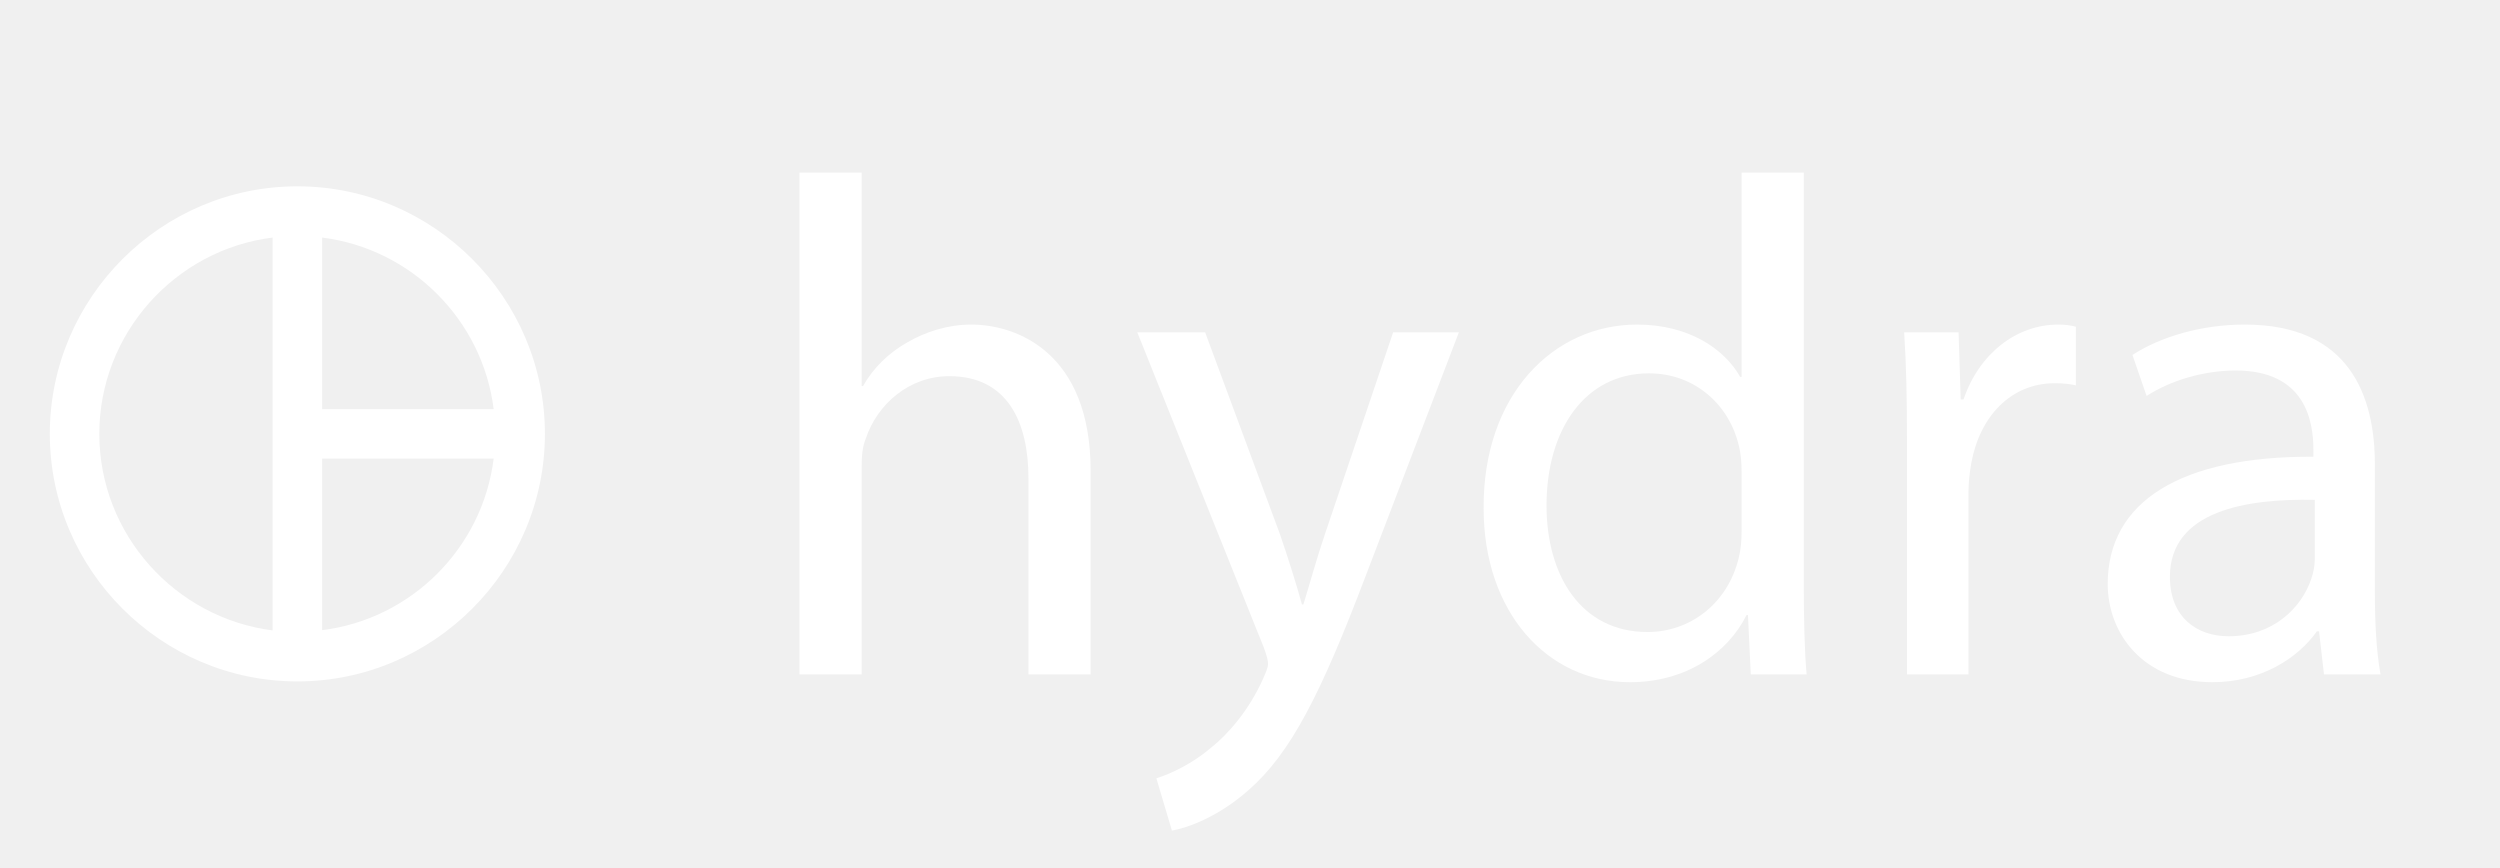
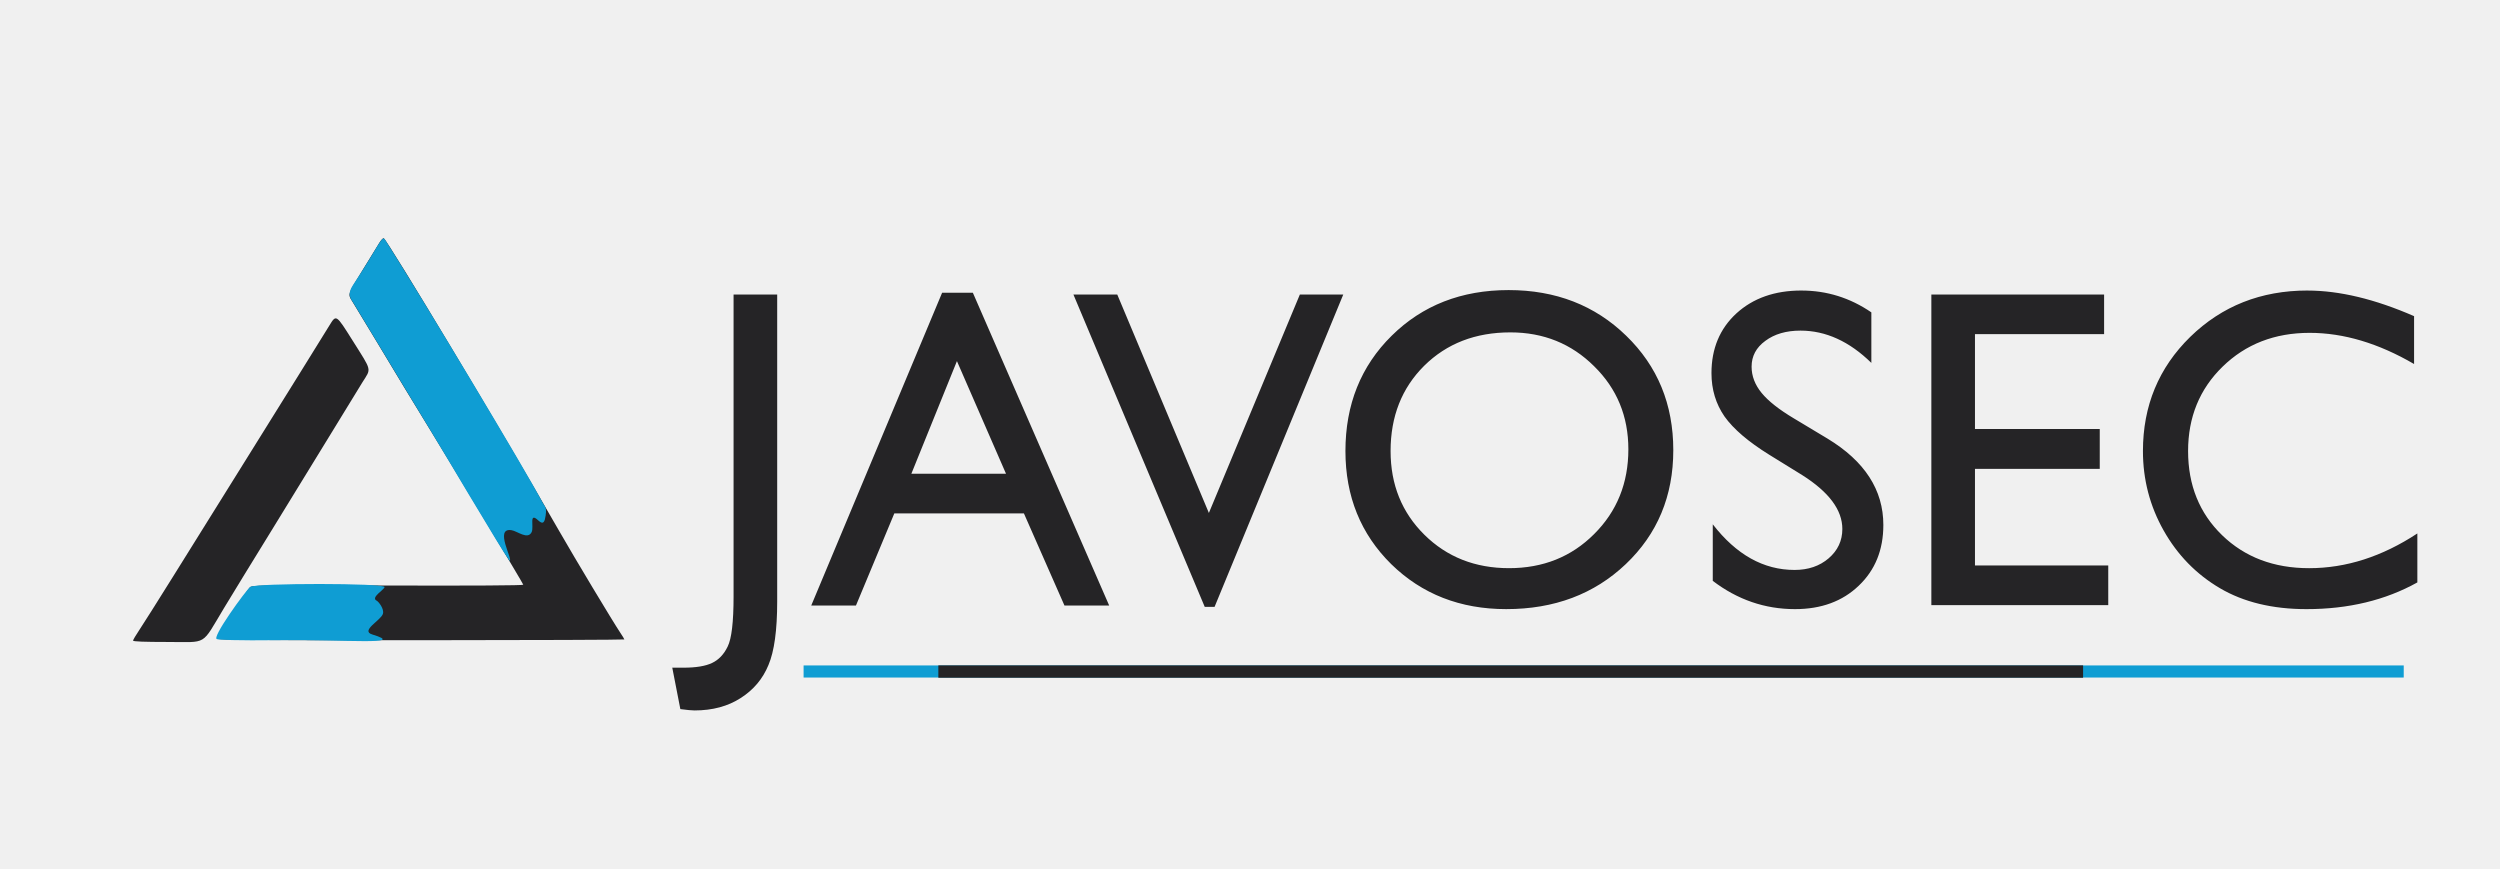
- <svg xmlns="http://www.w3.org/2000/svg" fill="#ffffff" width="357.25px" height="124px" viewBox="0 0 357.25 124">
-   <path d="M42.493,26.625C23.037,26.625,7.118,42.544,7.118,62s15.919,35.375,35.375,35.375S77.868,81.456,77.868,62 S61.949,26.625,42.493,26.625z M46.03,33.947c12.769,1.592,22.925,11.779,24.514,24.516H46.03V33.947z M14.193,62 c0-14.361,10.858-26.318,24.763-28.053v56.139C25.052,88.316,14.193,76.363,14.193,62z M46.03,90.051V65.537h24.514 C68.955,78.307,58.799,88.462,46.03,90.051z" />
-   <path d="M114.24,24.666h8.888v30.502h0.202c1.414-2.525,3.636-4.747,6.363-6.262 c2.626-1.516,5.757-2.525,9.09-2.525c6.564,0,17.068,4.04,17.068,20.906v29.088h-8.888V68.298c0-7.878-2.929-14.544-11.312-14.544 c-5.757,0-10.302,4.04-11.917,8.888c-0.505,1.212-0.606,2.525-0.606,4.242v29.491h-8.888V24.666z" />
-   <path d="M172.215,47.492l10.705,28.885c1.111,3.232,2.323,7.07,3.131,9.999h0.203 c0.908-2.929,1.918-6.666,3.131-10.2l9.695-28.684h9.393l-13.332,34.844c-6.362,16.766-10.705,25.351-16.765,30.603 c-4.343,3.838-8.686,5.354-10.908,5.757l-2.222-7.474c2.222-0.707,5.151-2.121,7.777-4.343c2.424-1.919,5.454-5.353,7.474-9.897 c0.404-0.909,0.707-1.616,0.707-2.121s-0.201-1.212-0.605-2.323l-18.079-45.045H172.215z" />
-   <path d="M257.761,24.666V83.75c0,4.343,0.101,9.292,0.404,12.625h-7.979l-0.403-8.483h-0.202 c-2.727,5.453-8.686,9.595-16.664,9.595c-11.817,0-20.907-9.999-20.907-24.846c-0.101-16.261,9.999-26.26,21.917-26.26 c7.474,0,12.523,3.535,14.745,7.474h0.202V24.666H257.761z M248.873,67.389c0-1.111-0.102-2.626-0.404-3.737 c-1.312-5.655-6.16-10.302-12.826-10.302c-9.191,0-14.645,8.08-14.645,18.887c0,9.898,4.848,18.079,14.442,18.079 c5.959,0,11.413-3.939,13.028-10.605c0.303-1.212,0.404-2.424,0.404-3.838V67.389z" />
-   <path d="M272.508,62.743c0-5.758-0.102-10.706-0.404-15.251h7.776l0.304,9.595h0.403 c2.222-6.565,7.575-10.706,13.534-10.706c1.01,0,1.717,0.102,2.524,0.303v8.383c-0.909-0.201-1.817-0.303-3.03-0.303 c-6.262,0-10.705,4.747-11.918,11.413c-0.201,1.212-0.403,2.626-0.403,4.141v26.058h-8.786V62.743z" />
-   <path d="M332.098,96.375l-0.707-6.161h-0.304c-2.727,3.838-7.979,7.272-14.948,7.272 c-9.896,0-14.947-6.969-14.947-14.039c0-11.816,10.504-18.28,29.391-18.18v-1.01c0-4.04-1.111-11.312-11.109-11.312 c-4.545,0-9.292,1.413-12.727,3.636l-2.02-5.858c4.04-2.626,9.898-4.343,16.059-4.343c14.947,0,18.584,10.201,18.584,19.998v18.28 c0,4.242,0.201,8.383,0.808,11.716H332.098z M330.784,71.429c-9.696-0.202-20.704,1.515-20.704,11.009 c0,5.757,3.838,8.483,8.383,8.483c6.362,0,10.402-4.04,11.816-8.181c0.303-0.909,0.505-1.919,0.505-2.828V71.429z" />
+ <svg xmlns="http://www.w3.org/2000/svg" xmlns:xlink="http://www.w3.org/1999/xlink" width="357" height="124" viewBox="0 0 94.456 32.808" version="1.1" id="svg1" xml:space="preserve">
+   <defs id="defs1">
+     <linearGradient id="swatch1916">
+       <stop style="stop-color:#ba3736;stop-opacity:1;" offset="0" id="stop1916" />
+     </linearGradient>
+     <linearGradient id="swatch1912">
+       <stop style="stop-color:#0f9dd3;stop-opacity:1;" offset="0" id="stop1912" />
+     </linearGradient>
+     <rect x="82.078" y="114.909" width="1880.066" height="434.53" id="rect1912" />
+     <radialGradient xlink:href="#swatch1912" id="radialGradient1912" cx="121.612" cy="172.349" fx="121.612" fy="172.349" r="67.449" gradientTransform="matrix(0.9610118,0,0,0.00741304,-19.15804,139.9168)" gradientUnits="userSpaceOnUse" />
+   </defs>
+   <g id="layer1">
+     <g id="g1900" transform="matrix(0.1827036,0,0,0.1827036,-10.0898,-4.509572)">
+       <path style="fill:#252426;fill-opacity:1" d="m 82.74,157.163 c 0,-0.152 0.577,-1.134 1.282,-2.183 0.705,-1.048 3.879,-6.073 7.053,-11.167 3.174,-5.093 9.781,-15.69 14.683,-23.548 9.051,-14.51 15.585,-25.016 17.562,-28.238 1.444,-2.353 1.381,-2.393 4.835,3.1 4.059,6.457 3.872,5.652 2.007,8.629 -0.857,1.368 -3.95,6.416 -6.874,11.218 -2.924,4.802 -8.272,13.52 -11.885,19.372 -3.613,5.853 -8.058,13.106 -9.877,16.119 -4.756,7.877 -3.247,6.975 -11.665,6.975 -4.776,0 -7.12,-0.091 -7.12,-0.277 z m 17.462,-0.412 c 0,-0.391 5.899,-9.741 6.655,-10.548 0.481,-0.513 0.916,-0.52 28.534,-0.437 17.498,0.052 28.046,-0.01 28.046,-0.166 0,-0.223 -14.446,-24.226 -20.104,-33.403 -2.552,-4.14 -5.143,-8.416 -10.581,-17.462 -2.143,-3.565 -4.283,-7.098 -4.756,-7.85 -0.859,-1.368 -0.859,-1.368 2.051,-6.085 1.601,-2.595 3.22,-5.23 3.598,-5.858 0.378,-0.627 0.8,-1.071 0.937,-0.986 0.857,0.53 24.614,40.17 36.318,60.6 3.22,5.62 11.071,18.691 12.554,20.899 0.487,0.726 0.886,1.383 0.886,1.46 0,0.077 -18.931,0.151 -42.069,0.163 -34.525,0.018 -42.069,-0.04 -42.069,-0.324 z" id="path1901" />
+       <path style="fill:#0f9dd3;fill-opacity:1" d="m 100.116,156.853 c -1.358,-0.047 6.005,-10.179 6.863,-10.81 1.071,-0.787 27.971,-0.814 27.772,0.053 -0.135,0.588 -2.906,2.146 -1.653,2.79 0.457,0.235 1.609,1.738 1.314,2.731 -0.395,1.328 -4.718,3.501 -2.227,4.261 7.493,2.285 -5.732,1.02 -19.126,1.188 -9.094,0.114 -12.752,-0.089 -12.944,-0.212 z m 60.48,-16.208 c -1.3,-1.794 -3.44,-5.442 -8.404,-13.668 -2.371,-3.929 -6.019,-10.155 -7.941,-13.284 -3.694,-6.013 -15.876,-26.319 -16.1,-26.615 -0.802,-1.065 -0.847,-1.995 0.023,-3.369 0.478,-0.756 1.968,-2.987 3.337,-5.242 2.555,-4.21 2.861,-4.984 3.376,-4.176 7.548,11.855 29.437,48.271 32.594,54.416 0.36,0.701 0.851,0.749 0.58,2.596 -0.174,1.188 -0.435,2.028 -1.528,1.001 -1.988,-1.867 -0.842,1.371 -1.368,2.421 -0.817,1.633 -2.931,-0.207 -4.166,-0.403 -3.68,-0.583 0.455,6.324 -0.403,6.324 z" id="path1900" />
+     </g>
+     <g id="g1939" transform="matrix(0.4663541,0,0,0.4663541,15.02143,-40.47614)">
+       <g id="g1938">
+         <path id="text1912" style="font-size:133.333px;font-family:'Gill Sans MT';-inkscape-font-specification:'Gill Sans MT';white-space:pre;fill:#252426;stroke:none;stroke-width:0.274;stroke-opacity:1" d="m 90.011,110.294 c -3.817,0 -6.975,1.233 -9.472,3.698 -2.498,2.465 -3.747,5.579 -3.747,9.343 0,3.668 1.237,6.722 3.711,9.163 2.486,2.429 5.591,3.643 9.314,3.643 3.9,0 7.128,-1.214 9.685,-3.643 2.568,-2.441 3.852,-5.519 3.852,-9.235 0,-3.716 -1.272,-6.806 -3.817,-9.271 -2.533,-2.465 -5.708,-3.698 -9.526,-3.698 z m 23.716,0.036 c -2.156,0 -3.911,0.619 -5.266,1.858 -1.343,1.239 -2.014,2.85 -2.014,4.834 0,1.323 0.353,2.495 1.06,3.517 0.719,1.01 1.921,2.038 3.605,3.085 l 2.686,1.659 c 2.168,1.371 3.252,2.826 3.252,4.365 0,0.95 -0.371,1.743 -1.114,2.381 -0.73,0.625 -1.649,0.938 -2.757,0.938 -2.51,0 -4.718,-1.232 -6.627,-3.697 v 4.581 c 2.003,1.527 4.224,2.291 6.663,2.291 2.121,0 3.841,-0.631 5.16,-1.894 1.331,-1.263 1.997,-2.904 1.997,-4.924 0,-2.838 -1.508,-5.17 -4.524,-6.998 l -2.704,-1.624 c -1.214,-0.722 -2.091,-1.413 -2.633,-2.074 -0.542,-0.661 -0.813,-1.371 -0.813,-2.129 0,-0.854 0.371,-1.551 1.114,-2.092 0.742,-0.553 1.691,-0.829 2.845,-0.829 2.05,0 3.964,0.872 5.743,2.615 v -4.094 c -1.72,-1.178 -3.611,-1.768 -5.673,-1.768 z m 41.001,0 c -3.758,0 -6.922,1.251 -9.49,3.752 -2.557,2.501 -3.835,5.586 -3.835,9.253 0,2.309 0.56,4.455 1.679,6.439 1.119,1.984 2.639,3.541 4.559,4.672 1.92,1.13 4.259,1.696 7.016,1.696 3.393,0 6.386,-0.721 8.978,-2.164 v -3.968 c -2.851,1.876 -5.773,2.814 -8.766,2.814 -2.863,0 -5.213,-0.89 -7.051,-2.67 -1.838,-1.78 -2.757,-4.052 -2.757,-6.818 0,-2.742 0.931,-5.021 2.793,-6.836 1.873,-1.828 4.224,-2.741 7.051,-2.741 2.757,0 5.579,0.842 8.465,2.525 v -3.878 c -3.169,-1.383 -6.05,-2.074 -8.642,-2.074 z M 44.116,110.511 33.512,135.853 h 3.623 l 3.11,-7.468 h 10.498 l 3.287,7.468 h 3.623 L 46.608,110.511 Z m -16.895,0.144 v 24.459 c 0,2.068 -0.159,3.421 -0.477,4.058 -0.306,0.637 -0.731,1.082 -1.273,1.335 -0.53,0.253 -1.302,0.379 -2.315,0.379 H 22.255 l 0.654,3.355 c 0.542,0.072 0.924,0.109 1.148,0.109 1.461,0 2.71,-0.337 3.747,-1.01 1.037,-0.661 1.785,-1.551 2.244,-2.67 0.471,-1.106 0.707,-2.819 0.707,-5.14 v -24.874 z m 27.534,0 10.639,25.306 h 0.795 l 10.427,-25.306 h -3.517 l -7.37,17.695 -7.422,-17.695 z m 69.506,0 v 25.162 h 14.332 v -3.211 h -10.798 v -7.828 h 10.109 v -3.229 h -10.109 v -7.684 h 10.462 v -3.211 z m -34.108,3.066 c 2.686,0 4.948,0.914 6.786,2.742 1.85,1.816 2.775,4.058 2.775,6.728 0,2.742 -0.925,5.033 -2.775,6.872 -1.838,1.84 -4.136,2.76 -6.893,2.76 -2.745,0 -5.031,-0.902 -6.857,-2.706 -1.826,-1.804 -2.739,-4.064 -2.739,-6.782 0,-2.802 0.907,-5.104 2.721,-6.908 1.826,-1.804 4.153,-2.706 6.981,-2.706 z m -44.836,2.327 3.977,9.127 h -7.67 z" />
+         <path style="fill:url(#radialGradient1912);fill-opacity:1;stroke:#0f9dd3;stroke-width:0.98;stroke-dasharray:none;stroke-opacity:1" d="m 32.894,141.194 h 74.149 55.489" id="path1912" />
+         <path style="fill:#252426;fill-opacity:1;stroke:#252426;stroke-width:1;stroke-dasharray:none;stroke-opacity:1" d="M 43.812,141.2 H 136.554" id="path1916" />
+       </g>
+     </g>
+   </g>
</svg>
